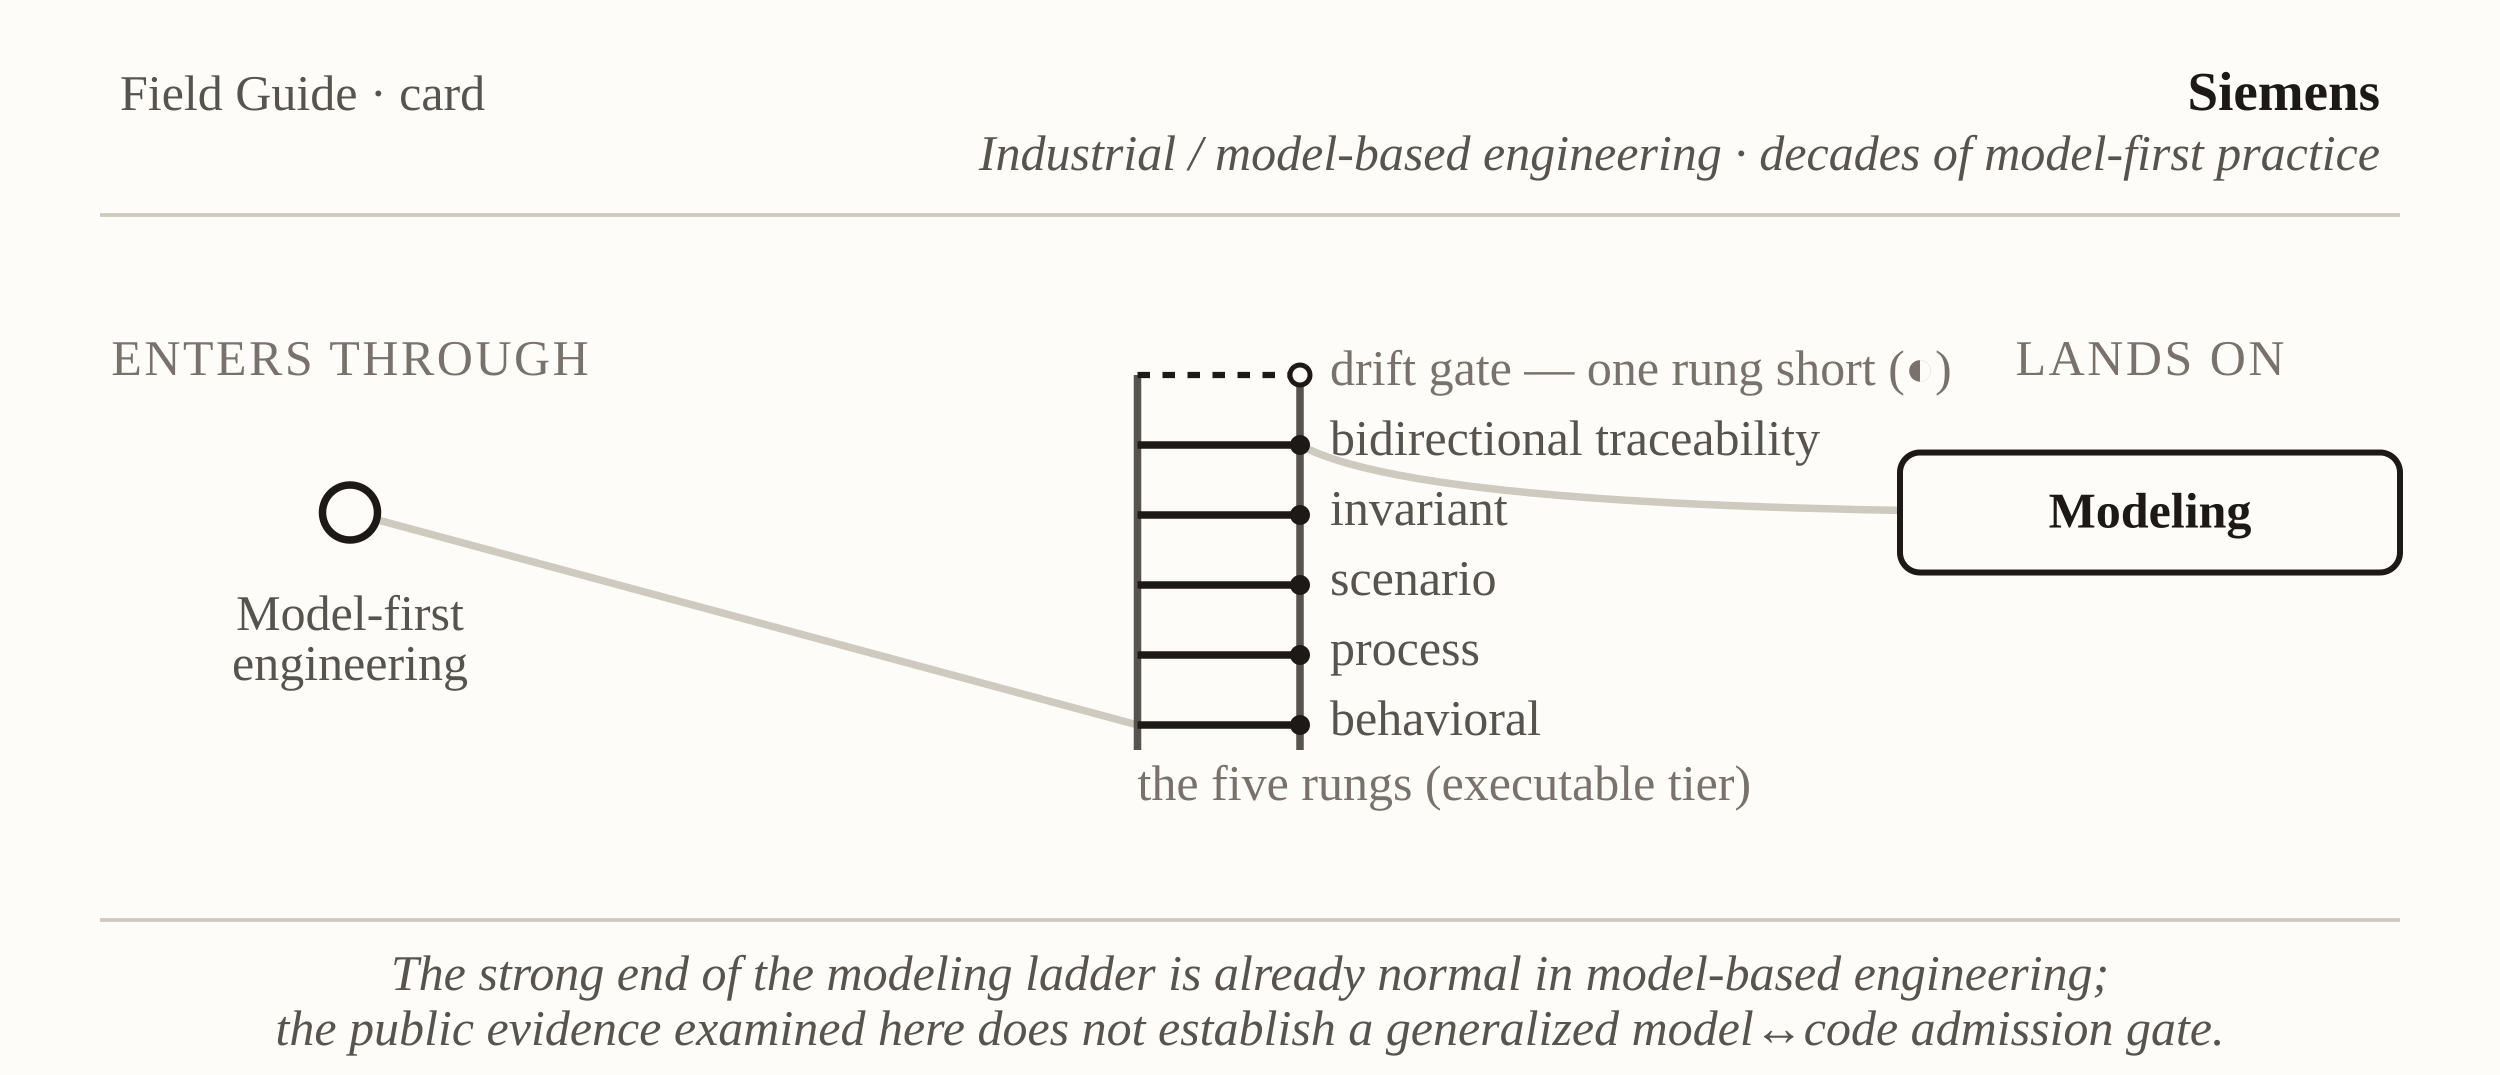
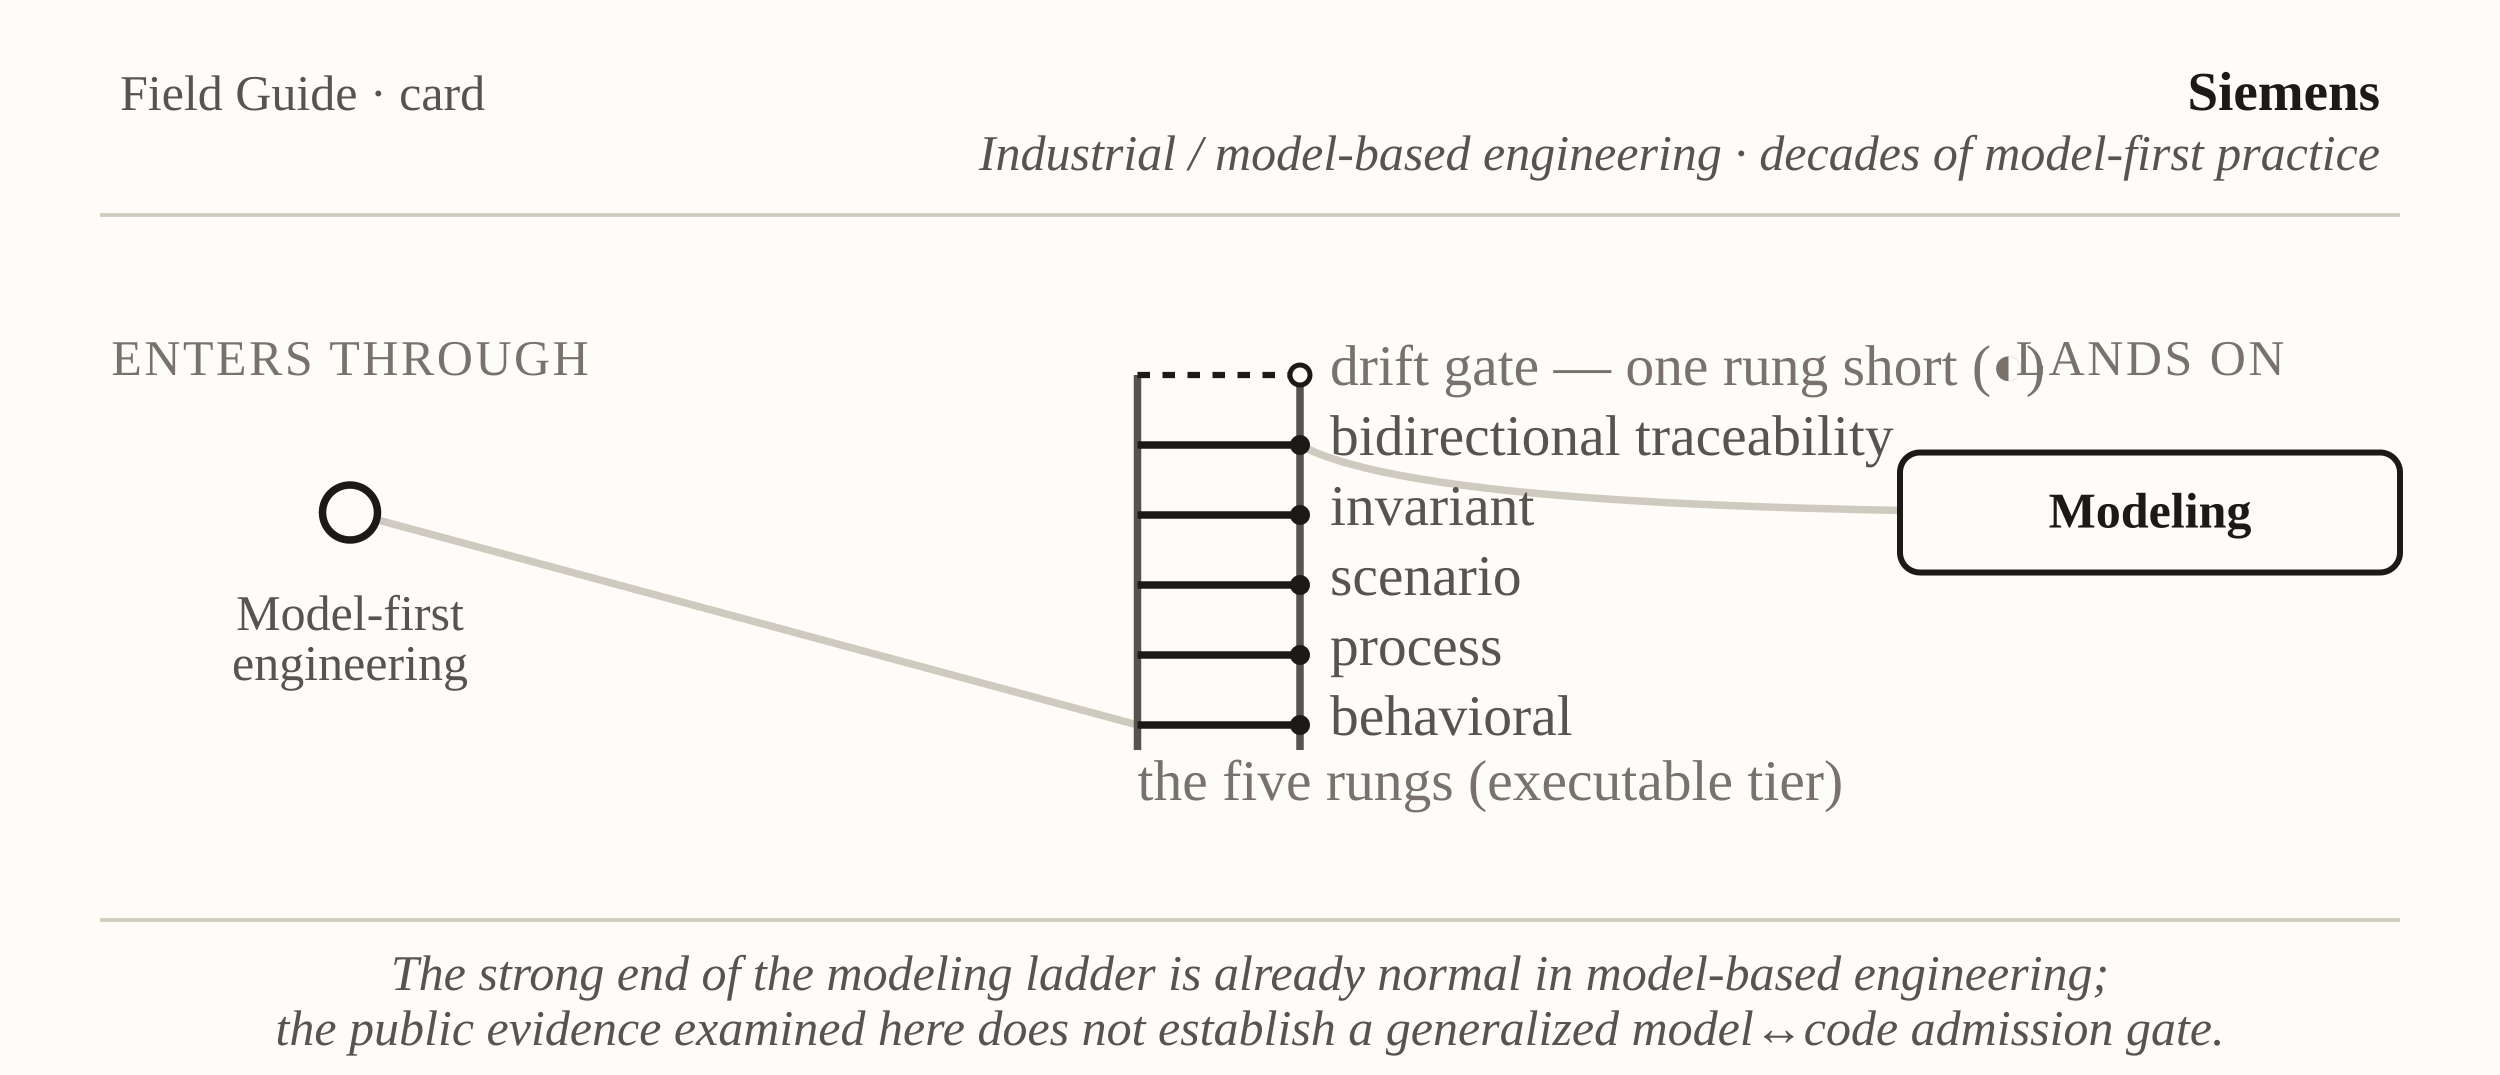
<svg xmlns="http://www.w3.org/2000/svg" viewBox="0 0 1000 430" font-family="Georgia, 'Times New Roman', serif" role="img" aria-label="Field Guide card: Siemens — model-first engineering to the Modeling, one rung short of the drift gate">
  <rect x="0" y="0" width="1000" height="430" fill="#fdfcf9" />
  <text x="48" y="44" font-size="20" fill="#57534e">Field Guide · card</text>
  <text x="952" y="44" text-anchor="end" font-size="22" font-weight="bold" fill="#1c1917">Siemens</text>
  <text x="952" y="68" text-anchor="end" font-size="20" font-style="italic" fill="#57534e">Industrial / model-based engineering · decades of model-first practice</text>
  <line x1="40" y1="86" x2="960" y2="86" stroke="#cfcabf" stroke-width="1.5" />
  <line x1="140" y1="205" x2="455" y2="290" stroke="#cfcabf" stroke-width="3" />
  <path fill="none" d="M520,178 C560,200 700,205 860,205" stroke="#cfcabf" stroke-width="3" />
  <circle id="door" cx="140" cy="205" r="11" fill="#fdfcf9" stroke="#1c1917" stroke-width="3" />
  <line x1="455" y1="150" x2="455" y2="300" stroke="#57534e" stroke-width="3" />
  <line x1="520" y1="150" x2="520" y2="300" stroke="#57534e" stroke-width="3" />
  <line x1="455" y1="290" x2="520" y2="290" stroke="#1c1917" stroke-width="3" />
  <line x1="455" y1="262" x2="520" y2="262" stroke="#1c1917" stroke-width="3" />
  <line x1="455" y1="234" x2="520" y2="234" stroke="#1c1917" stroke-width="3" />
  <line x1="455" y1="206" x2="520" y2="206" stroke="#1c1917" stroke-width="3" />
  <line x1="455" y1="178" x2="520" y2="178" stroke="#1c1917" stroke-width="3" />
  <circle cx="520" cy="290" r="4" fill="#1c1917" />
  <circle cx="520" cy="262" r="4" fill="#1c1917" />
  <circle cx="520" cy="234" r="4" fill="#1c1917" />
  <circle cx="520" cy="206" r="4" fill="#1c1917" />
  <circle id="top-rung" cx="520" cy="178" r="4" fill="#1c1917" />
  <line x1="455" y1="150" x2="520" y2="150" stroke="#1c1917" stroke-width="2.5" stroke-dasharray="5 5" />
  <circle cx="520" cy="150" r="4" fill="#fdfcf9" stroke="#1c1917" stroke-width="2" />
  <rect id="landing" x="760" y="181" width="200" height="48" rx="8" fill="#fdfcf9" stroke="#1c1917" stroke-width="2.4" />
  <text x="140" y="150" text-anchor="middle" font-size="20" letter-spacing="1" fill="#78716c">ENTERS THROUGH</text>
  <text x="140" y="252" text-anchor="middle" font-size="20" fill="#57534e">Model-first</text>
  <text x="140" y="272" text-anchor="middle" font-size="20" fill="#57534e">engineering</text>
-   <text x="532" y="294" text-anchor="start" font-size="20" fill="#57534e">behavioral</text>
-   <text x="532" y="266" text-anchor="start" font-size="20" fill="#57534e">process</text>
-   <text x="532" y="238" text-anchor="start" font-size="20" fill="#57534e">scenario</text>
-   <text x="532" y="210" text-anchor="start" font-size="20" fill="#57534e">invariant</text>
-   <text x="532" y="182" text-anchor="start" font-size="20" fill="#57534e">bidirectional traceability</text>
-   <text x="455" y="320" text-anchor="start" font-size="20" fill="#78716c">the five rungs (executable tier)</text>
-   <text x="532" y="154" text-anchor="start" font-size="20" fill="#78716c">drift gate — one rung short (◐)</text>
+   <text x="532" y="294" text-anchor="start" font-size="23" fill="#57534e">behavioral</text>
+   <text x="532" y="266" text-anchor="start" font-size="23" fill="#57534e">process</text>
+   <text x="532" y="238" text-anchor="start" font-size="23" fill="#57534e">scenario</text>
+   <text x="532" y="210" text-anchor="start" font-size="23" fill="#57534e">invariant</text>
+   <text x="532" y="182" text-anchor="start" font-size="23" fill="#57534e">bidirectional traceability</text>
+   <text x="455" y="320" text-anchor="start" font-size="23" fill="#78716c">the five rungs (executable tier)</text>
+   <text x="532" y="154" text-anchor="start" font-size="23" fill="#78716c">drift gate — one rung short (◐)</text>
  <text x="860" y="150" text-anchor="middle" font-size="20" letter-spacing="1" fill="#78716c">LANDS ON</text>
  <text x="860" y="211" text-anchor="middle" font-size="20" font-weight="bold" fill="#1c1917">Modeling</text>
  <line x1="40" y1="368" x2="960" y2="368" stroke="#cfcabf" stroke-width="1.5" />
  <text x="500" y="396" text-anchor="middle" font-size="20" font-style="italic" fill="#57534e">The strong end of the modeling ladder is already normal in model-based engineering;</text>
  <text x="500" y="418" text-anchor="middle" font-size="20" font-style="italic" fill="#57534e">the public evidence examined here does not establish a generalized model↔code admission gate.</text>
</svg>
